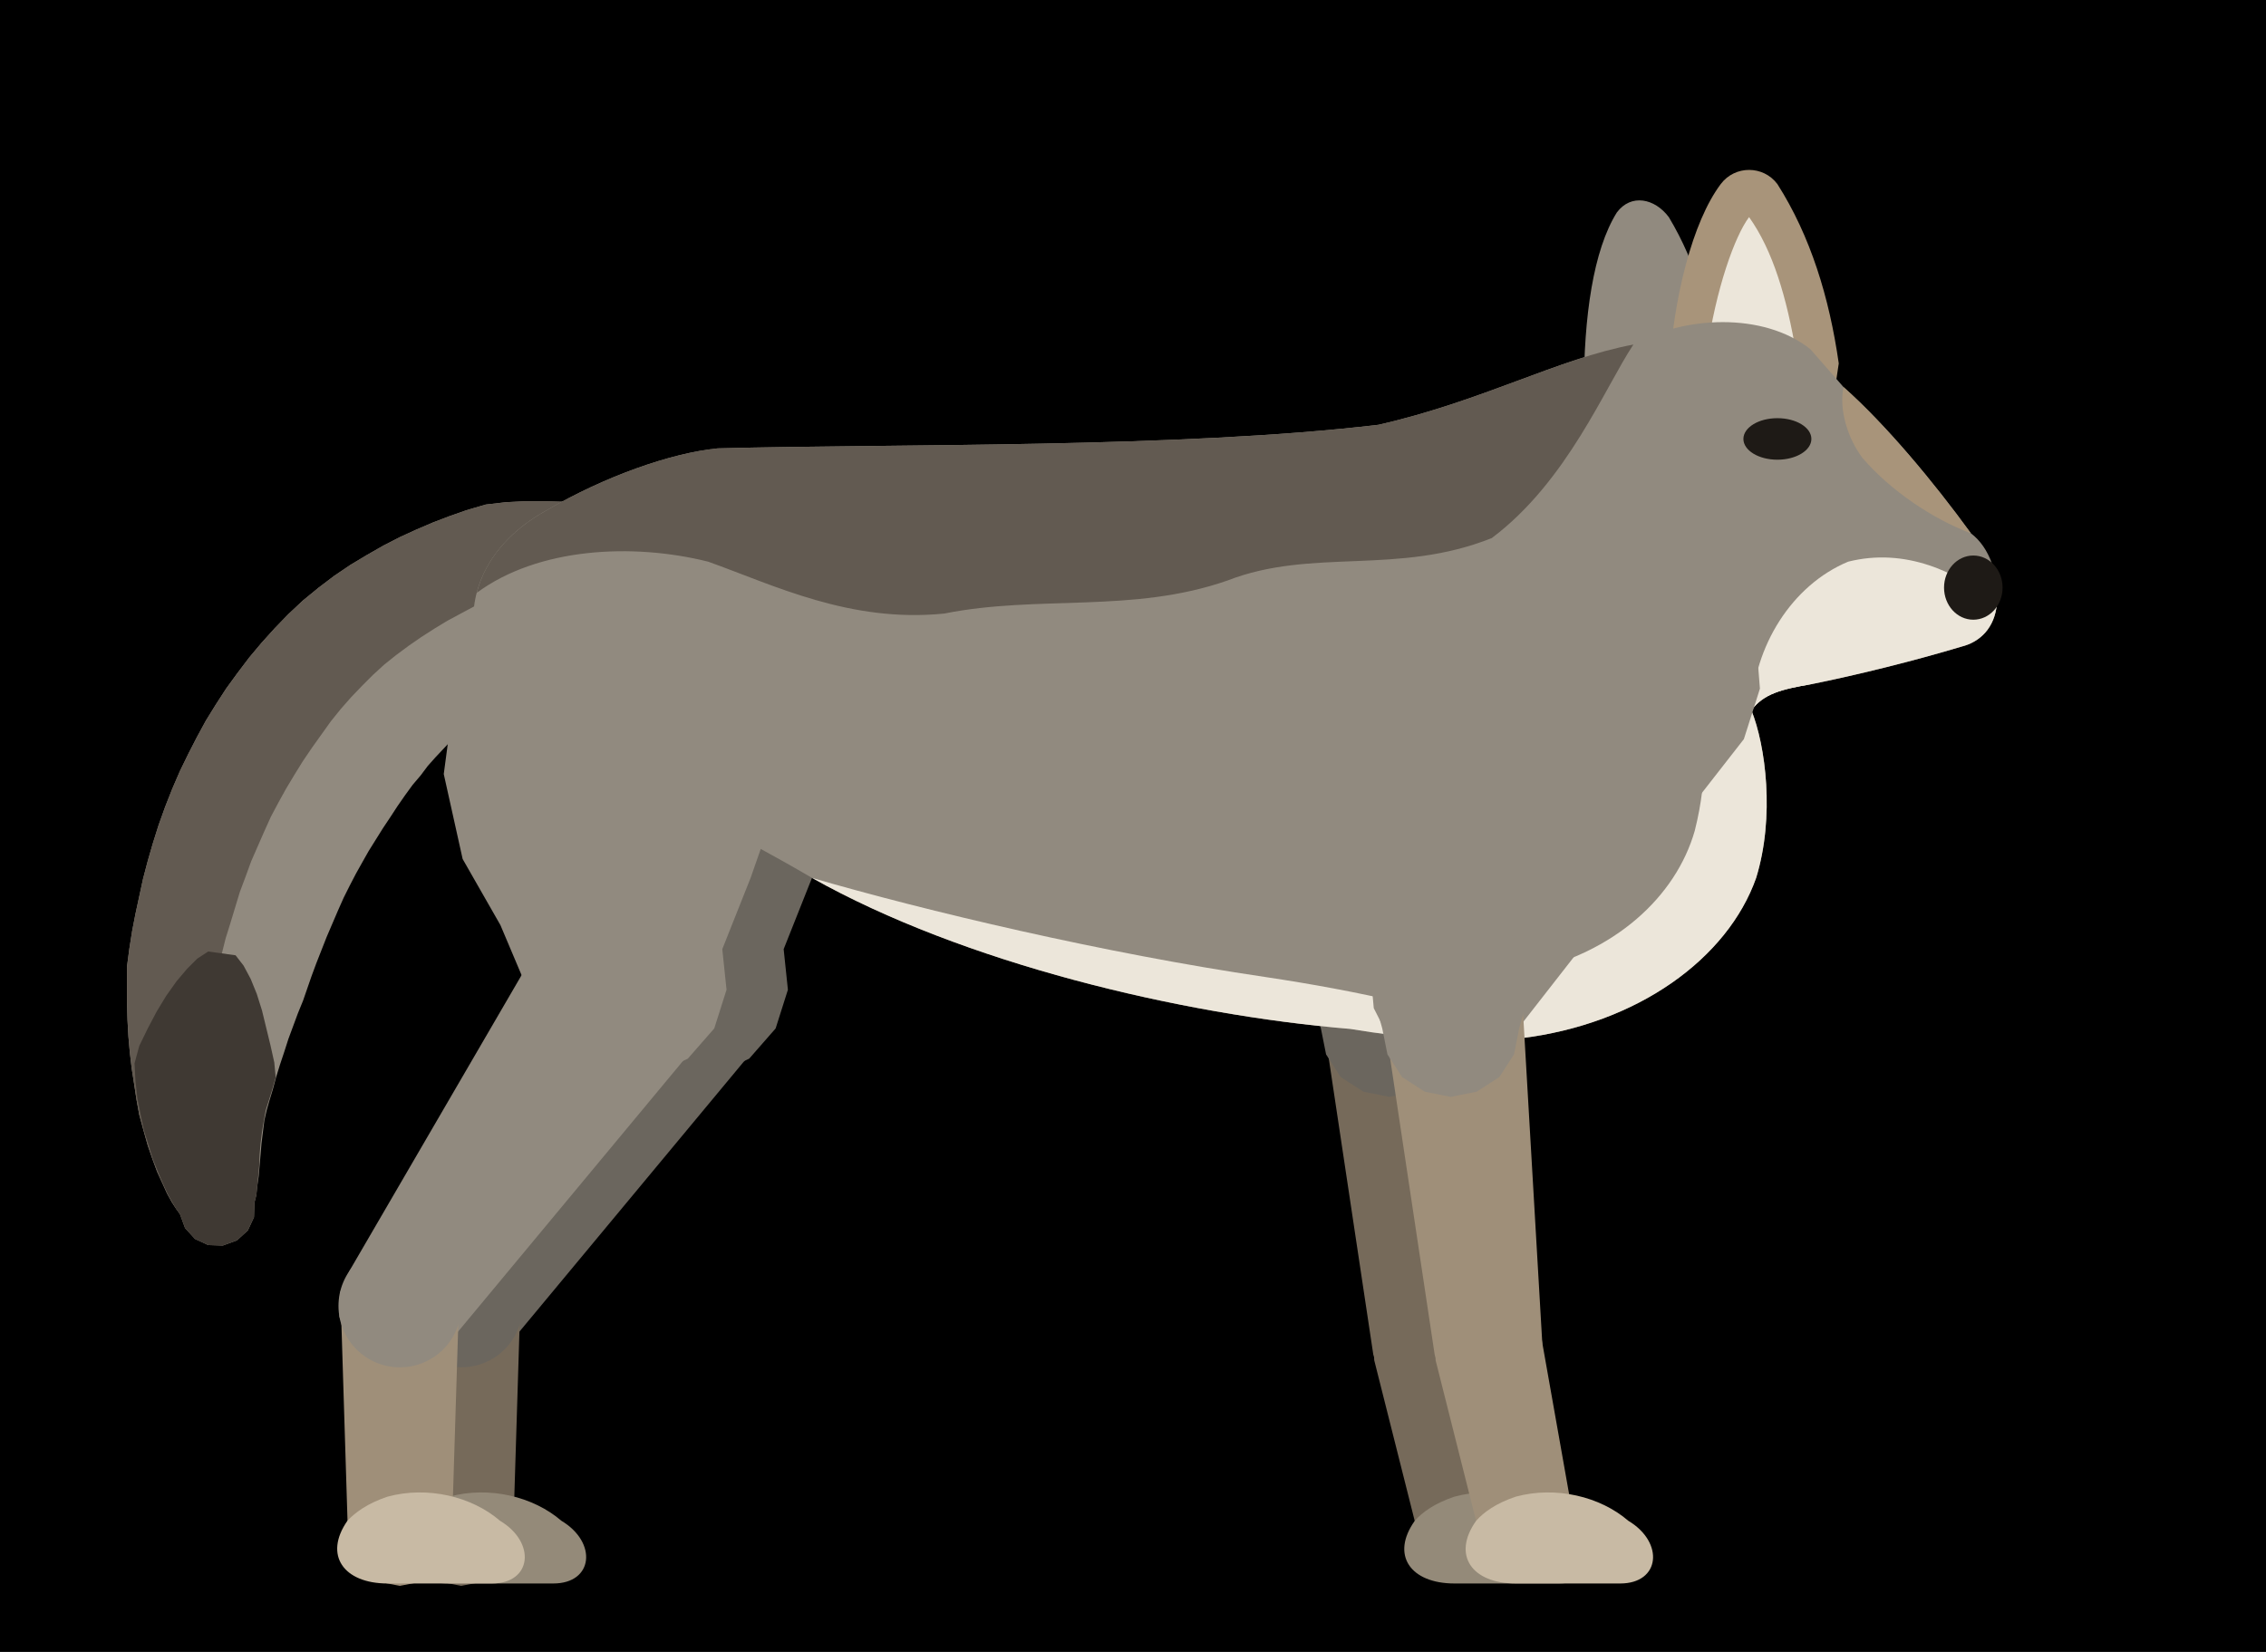
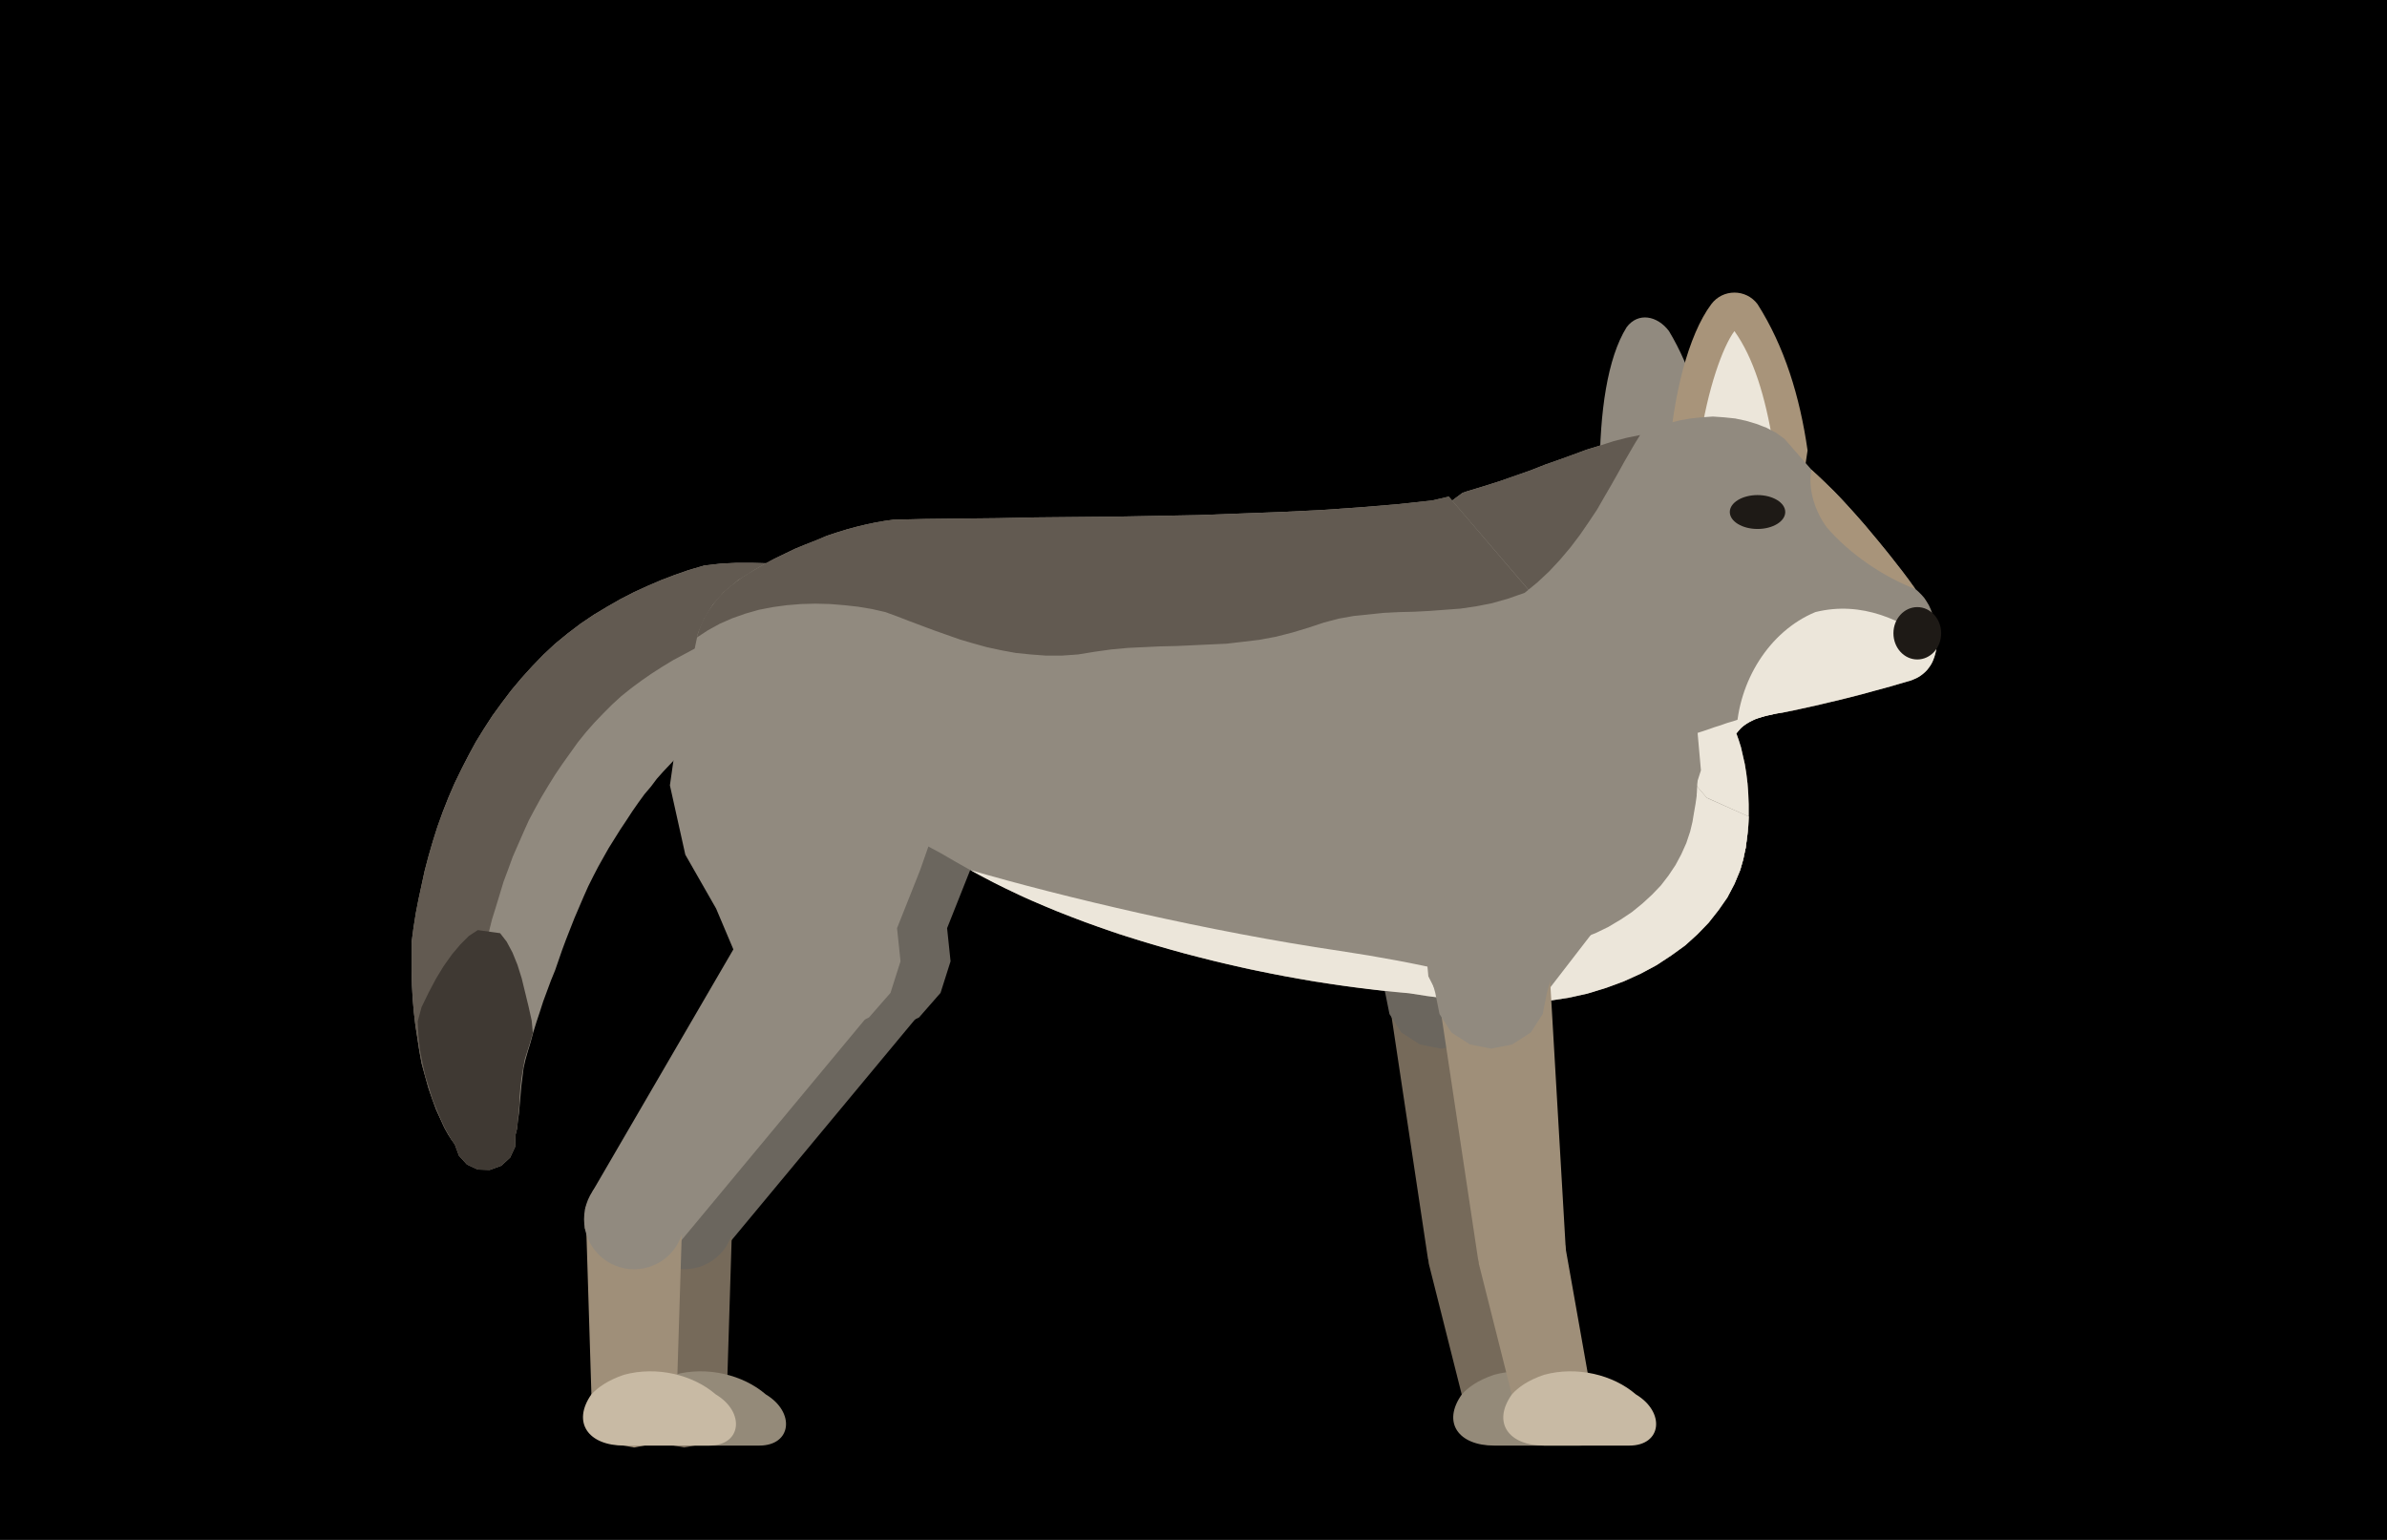
- <svg xmlns="http://www.w3.org/2000/svg" width="960" height="700" viewBox="8 2 48 35">
-   <rect x="8" y="2" width="48" height="35" fill="#000000" />
-   <polygon points="23.7,15.7 21.7,15.7 20.1,16 18.9,16.9 18.7,18.4 19.1,20.2 19.9,21.6 20.53,23.09 20.83,23.89 21.43,24.51 22.23,24.83 23.09,24.8 23.87,24.43 24.43,23.79 24.69,22.97 24.6,22.11 25.2,20.6 25.9,18.6 26.1,16.8 25.7,16 24.9,15.7" fill="#6b665e" />
+ <svg xmlns="http://www.w3.org/2000/svg" width="992" height="640" viewBox="0 -2 62 40">
+   <rect x="0" y="-2" width="62" height="40" fill="#000000" />
+   <polygon points="23.7,16.4 21.7,16.3 20.1,16.4 18.9,17 18.7,18.4 19.1,20.2 19.9,21.6 20.53,23.09 20.83,23.89 21.43,24.51 22.23,24.83 23.09,24.8 23.87,24.43 24.43,23.79 24.69,22.97 24.6,22.11 25.2,20.6 25.9,18.6 26.1,17 25.7,16.6 24.9,16.4" fill="#6b665e" />
  <polygon points="16.7,28.93 16.5,29.39 16.49,29.9 16.67,30.37 17.03,30.74 17.49,30.94 18,30.95 18.47,30.77 18.84,30.41 24.24,23.91 24.55,23.19 24.57,22.41 24.29,21.68 23.75,21.12 23.03,20.81 22.25,20.79 21.52,21.07 20.96,21.61" fill="#6b665e" />
  <polygon points="16.67,34.5 16.75,34.92 16.99,35.28 17.35,35.52 17.77,35.6 18.19,35.52 18.55,35.28 18.79,34.92 18.87,34.5 19.02,29.67 18.92,29.19 18.65,28.79 18.25,28.52 17.77,28.42 17.29,28.52 16.89,28.79 16.62,29.19 16.52,29.67" fill="#766a5a" />
  <circle cx="17.77" cy="29.67" r="1.3" fill="#6b665e" />
  <path d="M16.66 34.22 C16.16 34.95 16.58 35.55 17.52 35.55 L19.72 35.55 C20.57 35.55 20.66 34.68 19.89 34.22 C19.3 33.71 18.36 33.48 17.52 33.71 C17.09 33.85 16.84 34.04 16.66 34.22 Z" fill="#948a79" />
-   <polygon points="35.94,22.07 35.74,22.7 35.8,23.36 36.1,23.95 36.61,24.38 37.24,24.58 37.9,24.52 38.49,24.22 38.92,23.71 43.64,17.66 43.98,16.59 43.89,15.46 43.37,14.45 42.5,13.72 41.43,13.38 40.3,13.47 39.29,13.99 38.56,14.86" fill="#6b665e" />
+   <polygon points="35.94,22.07 35.74,22.7 35.8,23.36 36.1,23.95 36.61,24.38 37.24,24.58 37.9,24.52 38.49,24.22 38.92,23.71 42.57,18.98 42.88,18.01 42.79,17 42.33,16.1 41.55,15.44 40.59,15.14 39.57,15.22 38.67,15.68 38.02,16.46" fill="#6b665e" />
  <polygon points="37.09,30.7 37.22,31.13 37.51,31.47 37.9,31.68 38.35,31.72 38.78,31.59 39.12,31.3 39.33,30.91 39.37,30.46 38.92,22.73 38.75,22.18 38.38,21.73 37.86,21.45 37.27,21.4 36.72,21.57 36.27,21.94 35.99,22.46 35.94,23.05" fill="#766a5a" />
  <polygon points="35.98,23.79 36.09,24.34 36.4,24.82 36.88,25.13 37.43,25.24 37.98,25.13 38.46,24.82 38.77,24.34 38.88,23.79 39.13,22.89 39,22.24 38.63,21.69 38.08,21.32 37.43,21.19 36.78,21.32 36.23,21.69 35.86,22.24 35.73,22.89" fill="#6b665e" />
  <polygon points="38.09,34.71 38.25,35.07 38.53,35.34 38.89,35.48 39.28,35.48 39.64,35.32 39.91,35.04 40.05,34.68 40.05,34.29 39.35,30.34 39.18,29.93 38.85,29.61 38.44,29.45 37.99,29.46 37.58,29.63 37.26,29.96 37.1,30.37 37.11,30.82" fill="#766a5a" />
  <path d="M37.97 34.22 C37.45 34.95 37.88 35.55 38.81 35.55 L41.02 35.55 C41.88 35.55 41.96 34.68 41.2 34.22 C40.6 33.71 39.66 33.48 38.81 33.71 C38.39 33.85 38.13 34.04 37.97 34.22 Z" fill="#948a79" />
  <polygon points="21.18,12.82 21.02,12.77 20.82,12.72 20.55,12.68 20.24,12.65 19.9,12.63 19.53,12.62 19.13,12.62 18.72,12.64 18.29,12.69 17.88,12.81 17.51,12.94 17.17,13.07 16.82,13.22 16.47,13.38 16.12,13.56 15.77,13.76 15.42,13.97 15.08,14.2 14.75,14.45 14.42,14.72 14.11,15.01 13.82,15.31 13.54,15.62 13.28,15.93 13.03,16.26 12.79,16.59 12.57,16.93 12.36,17.27 12.17,17.62 11.99,17.97 11.81,18.34 11.65,18.71 11.5,19.09 11.36,19.48 11.24,19.86 11.13,20.24 11.03,20.62 10.95,20.99 10.87,21.36 10.8,21.72 10.74,22.1 10.69,22.48 10.69,22.86 10.69,23.23 10.7,23.6 10.72,23.96 10.75,24.3 10.79,24.64 10.84,24.96 10.89,25.29 10.95,25.62 11.04,25.95 11.13,26.27 11.23,26.56 11.33,26.83 11.44,27.07 11.54,27.29 11.64,27.47 11.73,27.61 11.81,27.72 11.92,28.02 12.13,28.25 12.41,28.38 12.72,28.39 13.02,28.28 13.25,28.07 13.38,27.79 13.39,27.48 13.43,27.32 13.45,27.13 13.48,26.92 13.5,26.69 13.52,26.46 13.54,26.22 13.57,25.98 13.6,25.74 13.65,25.52 13.71,25.31 13.78,25.08 13.85,24.82 13.93,24.56 14.02,24.29 14.11,24.01 14.21,23.74 14.31,23.47 14.42,23.2 14.51,22.94 14.6,22.68 14.7,22.41 14.81,22.13 14.92,21.85 15.04,21.57 15.16,21.29 15.28,21.02 15.41,20.76 15.54,20.51 15.68,20.26 15.81,20.03 15.96,19.79 16.11,19.55 16.27,19.31 16.42,19.08 16.58,18.85 16.74,18.63 16.91,18.43 17.06,18.23 17.22,18.05 17.38,17.88 17.53,17.72 17.7,17.55 17.89,17.39 18.08,17.23 18.28,17.07 18.49,16.92 18.7,16.77 18.92,16.63 19.13,16.5 19.32,16.39 19.49,16.29 19.68,16.16 19.91,16.02 20.17,15.89 20.44,15.76 20.71,15.64 20.97,15.52 21.22,15.4 21.44,15.29 21.62,15.18" fill="#918a7f" />
  <polygon points="21.18,12.82 21.02,12.77 20.82,12.72 20.55,12.68 20.24,12.65 19.9,12.63 19.53,12.62 19.13,12.62 18.72,12.64 18.29,12.69 17.88,12.81 17.51,12.94 17.17,13.07 16.82,13.22 16.47,13.38 16.12,13.56 15.77,13.76 15.42,13.97 15.08,14.2 14.75,14.45 14.42,14.72 14.11,15.01 13.82,15.31 13.54,15.62 13.28,15.93 13.03,16.26 12.79,16.59 12.57,16.93 12.36,17.27 12.17,17.62 11.99,17.97 11.81,18.34 11.65,18.71 11.5,19.09 11.36,19.48 11.24,19.86 11.13,20.24 11.03,20.62 10.95,20.99 10.87,21.36 10.8,21.72 10.74,22.1 10.69,22.48 10.69,22.86 10.69,23.23 10.7,23.6 10.72,23.96 10.75,24.3 10.79,24.64 10.84,24.96 10.89,25.29 10.95,25.62 11.04,25.95 11.13,26.27 11.23,26.56 11.33,26.83 11.44,27.07 11.54,27.29 11.64,27.47 11.73,27.61 11.81,27.72 12.6,27.6 12.58,27.47 12.55,27.3 12.51,27.1 12.47,26.88 12.43,26.64 12.38,26.39 12.35,26.12 12.32,25.85 12.3,25.57 12.3,25.3 12.31,25.02 12.32,24.73 12.34,24.43 12.37,24.12 12.41,23.81 12.45,23.49 12.5,23.16 12.56,22.84 12.62,22.52 12.7,22.2 12.78,21.88 12.88,21.56 12.98,21.23 13.08,20.9 13.2,20.58 13.32,20.25 13.46,19.93 13.6,19.61 13.74,19.3 13.9,19 14.06,18.71 14.24,18.41 14.42,18.12 14.61,17.84 14.81,17.56 15.01,17.28 15.22,17.02 15.44,16.77 15.67,16.53 15.9,16.3 16.14,16.08 16.39,15.88 16.66,15.68 16.92,15.5 17.2,15.32 17.48,15.15 17.76,15 18.04,14.85 18.32,14.72 18.6,14.6 18.89,14.49 19.2,14.4 19.52,14.32 19.85,14.25 20.17,14.19 20.48,14.14 20.76,14.1 21.02,14.06 21.23,14.03 21.4,14" fill="#625a51" />
  <polygon points="12.41,22.16 12.18,22.31 11.96,22.53 11.74,22.79 11.52,23.1 11.32,23.43 11.13,23.79 10.95,24.16 10.85,24.53 10.87,24.91 10.91,25.27 10.98,25.62 11.05,25.95 11.15,26.26 11.24,26.56 11.35,26.83 11.45,27.07 11.55,27.29 11.65,27.47 11.73,27.61 11.81,27.72 11.92,28.02 12.13,28.25 12.41,28.38 12.72,28.39 13.02,28.28 13.25,28.07 13.38,27.79 13.39,27.48 13.43,27.32 13.45,27.13 13.47,26.92 13.49,26.7 13.5,26.46 13.52,26.22 13.55,25.98 13.59,25.74 13.63,25.52 13.69,25.33 13.76,25.11 13.84,24.83 13.81,24.51 13.73,24.15 13.64,23.78 13.55,23.41 13.44,23.06 13.31,22.74 13.16,22.46 12.99,22.24" fill="#3f3933" />
  <path d="M41.35 12.10 L41.55 10.30 C41.55 8.70 41.75 7.30 42.25 6.50 C42.55 6.10 43.05 6.20 43.35 6.60 C43.95 7.60 44.25 8.70 44.35 9.90 L44.35 11.90 Z" fill="#918a7f" />
  <path d="M43.15 11.90 L43.35 9.90 C43.45 8.30 43.85 6.70 44.45 5.90 C44.75 5.50 45.35 5.50 45.65 5.90 C46.35 7.00 46.75 8.30 46.95 9.70 L46.65 11.70 Z" fill="#a8947a" />
  <path d="M44.05 10.90 L44.15 9.50 C44.35 8.10 44.75 7.00 45.05 6.60 C45.55 7.30 45.85 8.30 46.05 9.50 L46.05 10.90 Z" fill="#ece6da" />
-   <path d="M23.2 11.5 C27 11.4 33 11.5 37.2 11.0 C39.4 10.5 41.0 9.6 42.60 9.30 C43.65 8.70 45.35 8.60 46.35 9.40 L47.05 10.20 C47.95 11.00 48.95 12.20 49.75 13.30 C50.15 13.60 50.35 14.20 50.30 14.80 C50.25 15.30 49.95 15.60 49.55 15.70 C48.55 16.00 47.35 16.30 46.35 16.50 C45.75 16.60 45.35 16.70 45.10 17.05 C45.4 17.8 45.6 19.3 45.2 20.6 C44.6 22.3 42.7 23.7 40.2 24.0 C39.0 24.1 37.8 24.0 36.6 23.8 C33 23.5 28.4 22.4 25.2 20.6 C23.5 19.6 21.4 18.6 19.6 17.6 C17.6 16.4 17.4 14.0 19.6 12.8 C20.8 12.1 22.2 11.6 23.2 11.5 Z" fill="#918a7f" />
-   <path d="M18.10 14.56 C18.27 13.89 18.76 13.26 19.60 12.80 C20.8 12.1 22.2 11.6 23.2 11.5 C27 11.4 33 11.5 37.2 11.0 C39.4 10.5 41.0 9.6 42.60 9.30 C42.0 10.2 41.2 12.2 39.6 13.4 C37.6 14.2 35.8 13.6 34.0 14.3 C32.0 15.0 30.0 14.6 28.0 15.0 C26.0 15.2 24.4 14.4 23.0 13.9 C21.4 13.5 19.4 13.6 18.10 14.56 Z" fill="#625a51" />
-   <path d="M46.35 16.50 C45.75 16.60 45.35 16.70 45.10 17.05 C45.4 17.8 45.6 19.3 45.2 20.6 C44.6 22.3 42.7 23.7 40.2 24.0 L40.3 22.6 C42.2 22.2 43.5 21.0 43.9 19.6 C44.2 18.4 44.1 17.6 43.9 17.1 C44.6 16.9 45.4 16.5 46.35 16.50 Z" fill="#ece6da" />
+   <polygon points="37.99,10.8 38.11,10.76 38.54,10.63 38.95,10.5 39.35,10.36 39.75,10.22 40.13,10.07 40.5,9.94 40.86,9.81 41.21,9.68 41.57,9.57 41.91,9.46 42.26,9.37 42.6,9.3 42.83,9.18 43.09,9.07 43.35,8.99 43.63,8.92 43.91,8.87 44.2,8.84 44.49,8.82 44.78,8.84 45.07,8.87 45.35,8.93 45.62,9.01 45.88,9.11 46.13,9.24 46.35,9.4 47.05,10.2 47.24,10.38 47.44,10.57 47.64,10.76 47.84,10.97 48.04,11.19 48.24,11.41 48.44,11.64 48.63,11.87 48.83,12.11 49.02,12.34 49.21,12.58 49.4,12.82 49.58,13.06 49.75,13.3 49.83,13.37 49.91,13.45 49.98,13.53 50.04,13.62 50.1,13.72 50.15,13.83 50.19,13.94 50.23,14.05 50.26,14.17 50.28,14.29 50.3,14.42 50.31,14.54 50.31,14.67 50.3,14.8 50.29,14.9 50.26,15 50.23,15.09 50.2,15.18 50.16,15.26 50.11,15.33 50.06,15.4 50,15.46 49.93,15.52 49.86,15.57 49.79,15.61 49.71,15.64 49.63,15.68 49.55,15.7 49.33,15.76 49.11,15.83 48.88,15.89 48.65,15.95 48.42,16.02 48.19,16.08 47.95,16.14 47.71,16.2 47.48,16.25 47.25,16.31 47.02,16.36 46.79,16.41 46.57,16.46 46.35,16.5 46.22,16.52 46.1,16.54 45.99,16.57 45.88,16.59 45.78,16.62 45.68,16.65 45.59,16.68 45.51,16.72 45.43,16.76 45.35,16.81 45.28,16.86 45.22,16.91 45.16,16.98 45.1,17.05 45.16,17.22 45.22,17.41 45.27,17.63 45.32,17.85 45.36,18.1 45.39,18.35 45.41,18.62 45.42,18.89 45.42,19.17 45.41,19.46 45.38,19.75 45.34,20.03 45.28,20.32 45.2,20.6 45.05,20.96 44.92,21.2 43.96,21.2 36.19,12.13" fill="#918a7f" />
+   <polygon points="37.99,10.8 38.11,10.76 38.54,10.63 38.95,10.5 39.35,10.36 39.75,10.22 40.13,10.07 40.5,9.94 40.86,9.81 41.21,9.68 41.57,9.57 41.91,9.46 42.26,9.37 42.6,9.3 42.47,9.51 42.33,9.75 42.18,10.01 42.02,10.3 41.85,10.6 41.67,10.91 41.48,11.24 41.26,11.57 41.04,11.89 40.79,12.22 40.52,12.54 40.24,12.84 39.93,13.13 39.6,13.4 39.17,13.55 38.75,13.67 38.34,13.75 37.93,13.81 37.64,13.83 36.19,12.13" fill="#625a51" />
+   <polygon points="46.35,16.5 46.22,16.52 46.1,16.54 45.99,16.57 45.88,16.59 45.78,16.62 45.68,16.65 45.59,16.68 45.51,16.72 45.43,16.76 45.35,16.81 45.28,16.86 45.22,16.91 45.16,16.98 45.1,17.05 45.16,17.22 45.22,17.41 45.27,17.63 45.32,17.85 45.36,18.1 45.39,18.35 45.41,18.62 45.42,18.89 45.42,19.17 45.41,19.46 45.38,19.75 45.34,20.03 45.28,20.32 45.2,20.6 45.05,20.96 44.92,21.2 43.96,21.2 43.44,20.59 43.52,20.47 43.67,20.19 43.8,19.9 43.9,19.6 43.96,19.35 44,19.11 44.04,18.88 44.07,18.67 44.08,18.46 44.09,18.27 44.09,18.09 44.08,17.92 44.06,17.76 44.04,17.6 44.01,17.46 43.98,17.33 43.94,17.21 43.9,17.1 44.05,17.05 44.21,17 44.36,16.95 44.53,16.89 44.69,16.84 44.86,16.78 45.03,16.73 45.21,16.67 45.39,16.63 45.57,16.58 45.76,16.55 45.95,16.52 46.15,16.51 46.35,16.5" fill="#ece6da" />
  <path d="M50.30 14.80 C50.25 15.30 49.95 15.60 49.55 15.70 C48.55 16.00 47.35 16.30 46.35 16.50 C45.75 16.60 45.35 16.70 45.10 17.05 C45.15 15.70 45.95 14.40 47.15 13.90 C48.35 13.60 49.45 14.10 50.30 14.80 Z" fill="#ece6da" />
-   <path d="M40.2 24.0 C39.0 24.1 37.8 24.0 36.6 23.8 C33 23.5 28.4 22.4 25.2 20.6 C27.6 21.3 31.4 22.2 34.8 22.7 C36.8 23.0 38.6 23.4 40.2 24.0 Z" fill="#ece6da" />
  <path d="M47.05 10.20 C47.95 11.00 48.95 12.20 49.75 13.30 C48.95 13.00 48.05 12.40 47.45 11.70 C47.15 11.30 46.95 10.70 47.05 10.20 Z" fill="#a8947a" />
  <ellipse cx="45.65" cy="11.3" rx="0.72" ry="0.44" fill="#1e1a16" />
  <ellipse cx="49.8" cy="14.45" rx="0.62" ry="0.68" fill="#1e1a16" />
-   <polygon points="22.4,15.7 20.4,15.7 18.8,16 17.6,16.9 17.4,18.4 17.8,20.2 18.6,21.6 19.23,23.09 19.53,23.89 20.13,24.51 20.93,24.83 21.79,24.8 22.57,24.43 23.13,23.79 23.39,22.97 23.3,22.11 23.9,20.6 24.6,18.6 24.8,16.8 24.4,16 23.6,15.7" fill="#918a7f" />
+   <polygon points="23.2,11.5 24.05,11.48 24.95,11.47 25.91,11.46 26.9,11.44 27.93,11.43 28.98,11.42 30.05,11.4 31.12,11.38 32.19,11.34 33.25,11.3 34.29,11.25 35.3,11.18 36.27,11.1 37.2,11 37.63,10.9 45.35,19.91 45.34,20.03 45.28,20.32 45.2,20.6 45.05,20.96 44.87,21.31 44.64,21.64 44.38,21.97 44.09,22.27 43.77,22.56 43.41,22.82 43.03,23.07 42.62,23.29 42.18,23.49 41.72,23.66 41.23,23.81 40.73,23.92 40.2,24 39.94,24.02 39.69,24.03 39.43,24.04 39.17,24.04 38.91,24.04 38.66,24.03 38.4,24.01 38.14,23.99 37.89,23.97 37.63,23.94 37.37,23.91 37.11,23.88 36.86,23.84 36.6,23.8 35.81,23.72 35,23.62 34.17,23.5 33.33,23.35 32.47,23.18 31.61,22.98 30.75,22.76 29.9,22.52 29.05,22.26 28.23,21.97 27.43,21.66 26.65,21.33 25.91,20.97 25.2,20.6 24.83,20.39 24.45,20.17 24.06,19.96 23.66,19.74 23.26,19.53 22.85,19.31 22.44,19.1 22.02,18.89 21.61,18.67 21.2,18.46 20.79,18.24 20.39,18.03 19.99,17.81 19.6,17.6 19.2,17.33 18.85,17.02 18.57,16.69 18.34,16.33 18.17,15.96 18.07,15.58 18.02,15.2 18.05,14.82 18.13,14.44 18.29,14.07 18.51,13.71 18.8,13.38 19.17,13.07 19.6,12.8 19.86,12.65 20.12,12.51 20.39,12.38 20.66,12.25 20.93,12.14 21.21,12.03 21.47,11.92 21.74,11.83 22,11.75 22.26,11.68 22.51,11.62 22.75,11.57 22.98,11.53 23.2,11.5" fill="#918a7f" />
+   <polygon points="45.42,19.21 45.41,19.46 45.38,19.75 45.34,20.03 45.32,20.11 44.02,18.58" fill="#918a7f" />
+   <polygon points="18.1,14.56 18.14,14.42 18.19,14.28 18.25,14.14 18.32,14 18.41,13.86 18.5,13.73 18.6,13.6 18.71,13.47 18.83,13.35 18.97,13.23 19.11,13.12 19.26,13.01 19.43,12.9 19.6,12.8 19.86,12.65 20.12,12.51 20.39,12.38 20.66,12.25 20.93,12.14 21.21,12.03 21.47,11.92 21.74,11.83 22,11.75 22.26,11.68 22.51,11.62 22.75,11.57 22.98,11.53 23.2,11.5 24.05,11.48 24.95,11.47 25.91,11.46 26.9,11.44 27.93,11.43 28.98,11.42 30.05,11.4 31.12,11.38 32.19,11.34 33.25,11.3 34.29,11.25 35.3,11.18 36.27,11.1 37.2,11 37.63,10.9 39.7,13.32 39.6,13.4 39.17,13.55 38.75,13.67 38.34,13.75 37.93,13.81 37.52,13.84 37.12,13.87 36.73,13.89 36.33,13.9 35.94,13.92 35.55,13.96 35.16,14 34.77,14.07 34.39,14.17 34,14.3 33.57,14.43 33.14,14.54 32.71,14.62 32.29,14.67 31.86,14.72 31.43,14.74 31,14.76 30.57,14.78 30.14,14.79 29.71,14.81 29.29,14.83 28.86,14.87 28.43,14.93 28,15 27.58,15.03 27.17,15.03 26.77,15 26.38,14.96 26,14.89 25.63,14.81 25.27,14.71 24.93,14.61 24.59,14.49 24.25,14.37 23.93,14.25 23.61,14.13 23.3,14.01 23,13.9 22.65,13.82 22.29,13.76 21.93,13.72 21.56,13.69 21.18,13.68 20.81,13.69 20.44,13.72 20.07,13.77 19.71,13.84 19.36,13.94 19.02,14.06 18.7,14.2 18.39,14.37 18.1,14.56" fill="#625a51" />
+   <polygon points="45.35,19.91 45.34,20.03 45.28,20.32 45.2,20.6 45.05,20.96 44.87,21.31 44.64,21.64 44.38,21.97 44.09,22.27 43.77,22.56 43.41,22.82 43.03,23.07 42.62,23.29 42.18,23.49 41.72,23.66 41.23,23.81 40.73,23.92 40.2,24 40.3,22.6 40.7,22.5 41.08,22.38 41.44,22.24 41.77,22.08 42.09,21.89 42.39,21.69 42.66,21.47 42.91,21.24 43.14,21 43.34,20.74 43.52,20.47 43.67,20.19 43.8,19.9 43.9,19.6 43.96,19.35 44,19.11 44.04,18.88 44.07,18.67 44.08,18.46 44.08,18.43" fill="#ece6da" />
+   <polygon points="45.42,19.21 45.41,19.46 45.38,19.75 45.34,20.03 45.32,20.11 44.07,18.65 44.07,18.61" fill="#ece6da" />
+   <path d="M40.2 24.0 C39.0 24.1 37.8 24.0 36.6 23.8 C33 23.5 28.4 22.4 25.2 20.6 C27.6 21.3 31.4 22.2 34.8 22.7 C36.8 23.0 38.6 23.4 40.2 24.0 Z" fill="#ece6da" />
+   <polygon points="22.4,16.4 20.4,16.3 18.8,16.4 17.6,17 17.4,18.4 17.8,20.2 18.6,21.6 19.23,23.09 19.53,23.89 20.13,24.51 20.93,24.83 21.79,24.8 22.57,24.43 23.13,23.79 23.39,22.97 23.3,22.11 23.9,20.6 24.6,18.6 24.8,17 24.4,16.6 23.6,16.4" fill="#918a7f" />
  <polygon points="15.4,28.93 15.2,29.39 15.19,29.9 15.37,30.37 15.73,30.74 16.19,30.94 16.7,30.95 17.17,30.77 17.54,30.41 22.94,23.91 23.25,23.19 23.27,22.41 22.99,21.68 22.45,21.12 21.73,20.81 20.95,20.79 20.22,21.07 19.66,21.61" fill="#918a7f" />
  <polygon points="15.37,34.5 15.45,34.92 15.69,35.28 16.05,35.52 16.47,35.6 16.89,35.52 17.25,35.28 17.49,34.92 17.57,34.5 17.72,29.67 17.62,29.19 17.35,28.79 16.95,28.52 16.47,28.42 15.99,28.52 15.59,28.79 15.32,29.19 15.22,29.67" fill="#9f8f79" />
  <circle cx="16.47" cy="29.67" r="1.3" fill="#918a7f" />
  <path d="M15.36 34.22 C14.85 34.95 15.28 35.55 16.21 35.55 L18.42 35.55 C19.27 35.55 19.36 34.68 18.59 34.22 C18 33.71 17.06 33.48 16.21 33.71 C15.79 33.85 15.53 34.04 15.36 34.22 Z" fill="#c8baa4" />
-   <polygon points="37.24,22.07 37.04,22.7 37.1,23.36 37.4,23.95 37.91,24.38 38.54,24.58 39.2,24.52 39.79,24.22 40.22,23.71 44.94,17.66 45.28,16.59 45.19,15.46 44.67,14.45 43.8,13.72 42.73,13.38 41.6,13.47 40.59,13.99 39.86,14.86" fill="#918a7f" />
+   <polygon points="37.24,22.07 37.04,22.7 37.1,23.36 37.4,23.95 37.91,24.38 38.54,24.58 39.2,24.52 39.79,24.22 40.22,23.71 43.87,18.98 44.18,18.01 44.09,17 43.63,16.1 42.85,15.44 41.89,15.14 40.87,15.22 39.97,15.68 39.32,16.46" fill="#918a7f" />
  <polygon points="38.39,30.7 38.52,31.13 38.81,31.47 39.2,31.68 39.65,31.72 40.08,31.59 40.42,31.3 40.63,30.91 40.67,30.46 40.22,22.73 40.05,22.18 39.68,21.73 39.16,21.45 38.57,21.4 38.02,21.57 37.57,21.94 37.29,22.46 37.24,23.05" fill="#9f8f79" />
  <polygon points="37.28,23.79 37.39,24.34 37.7,24.82 38.18,25.13 38.73,25.24 39.28,25.13 39.76,24.82 40.07,24.34 40.18,23.79 40.43,22.89 40.3,22.24 39.93,21.69 39.38,21.32 38.73,21.19 38.08,21.32 37.53,21.69 37.16,22.24 37.03,22.89" fill="#918a7f" />
  <polygon points="39.39,34.71 39.55,35.07 39.83,35.34 40.19,35.48 40.58,35.48 40.94,35.32 41.21,35.04 41.35,34.68 41.35,34.29 40.65,30.34 40.48,29.93 40.15,29.61 39.74,29.45 39.29,29.46 38.88,29.63 38.56,29.96 38.4,30.37 38.41,30.82" fill="#9f8f79" />
  <path d="M39.27 34.22 C38.75 34.95 39.18 35.55 40.11 35.55 L42.32 35.55 C43.17 35.55 43.26 34.68 42.49 34.22 C41.9 33.71 40.96 33.48 40.11 33.71 C39.69 33.85 39.43 34.04 39.27 34.22 Z" fill="#c8baa4" />
</svg>
